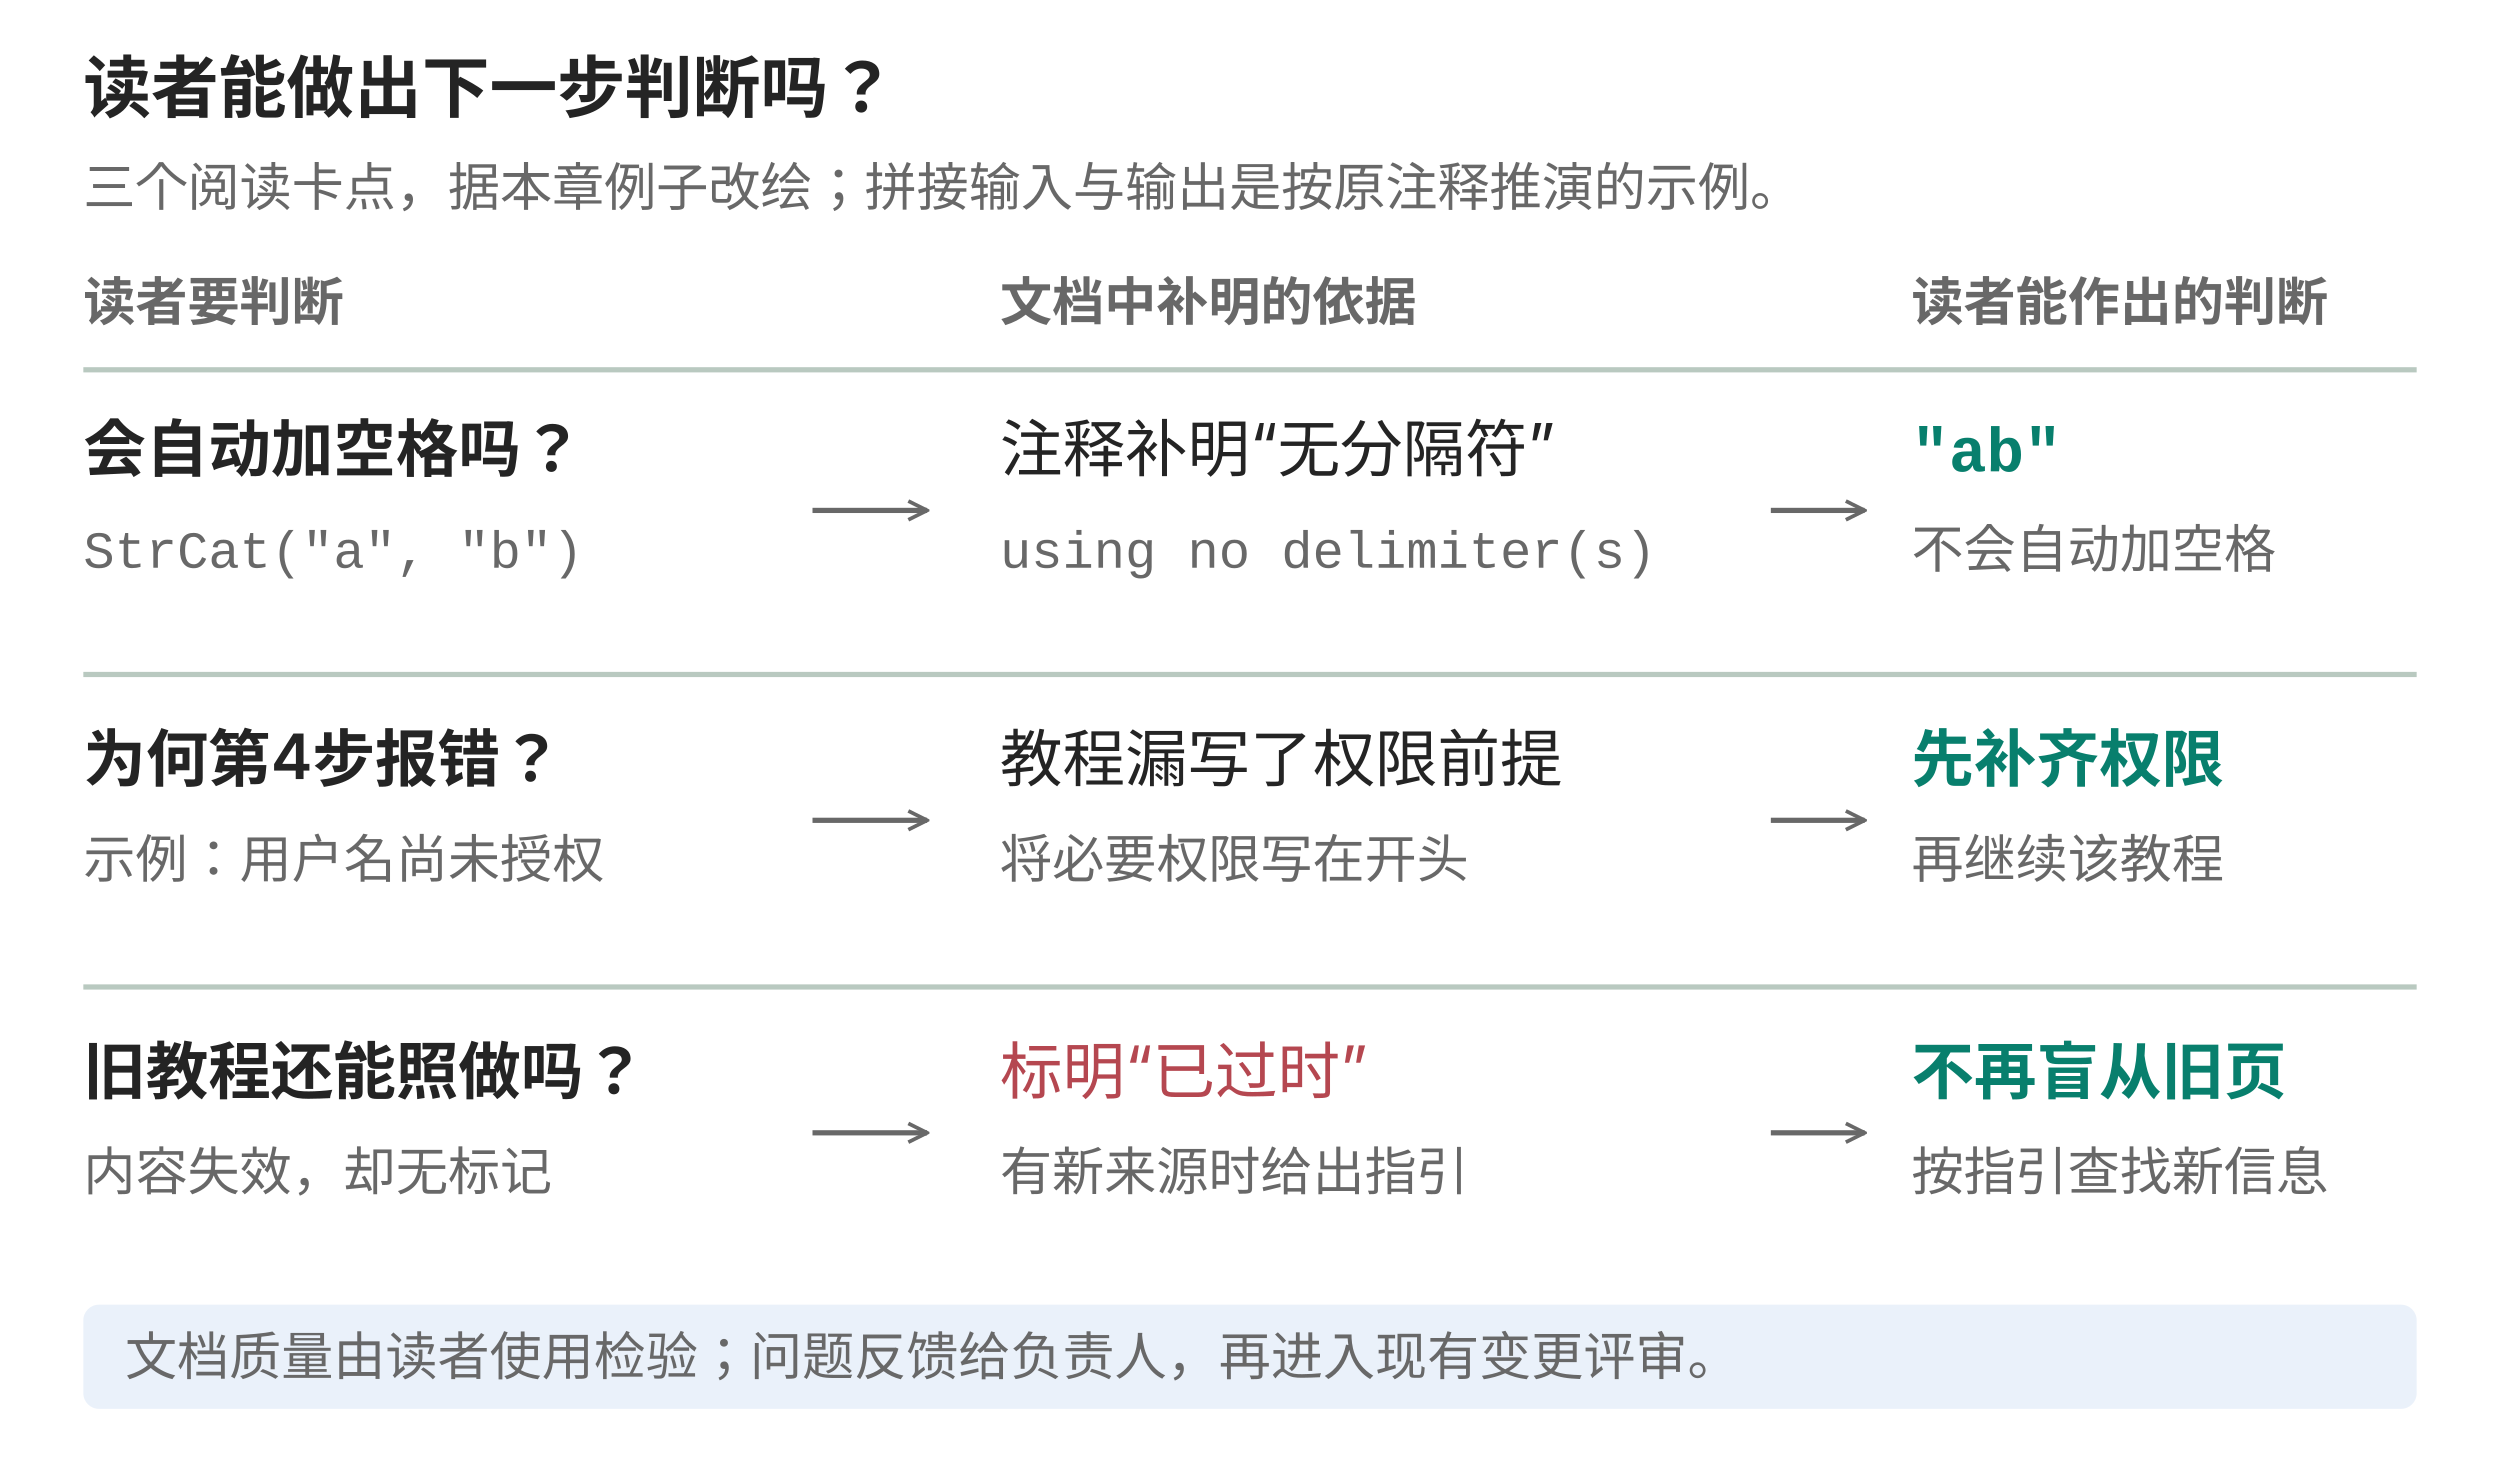
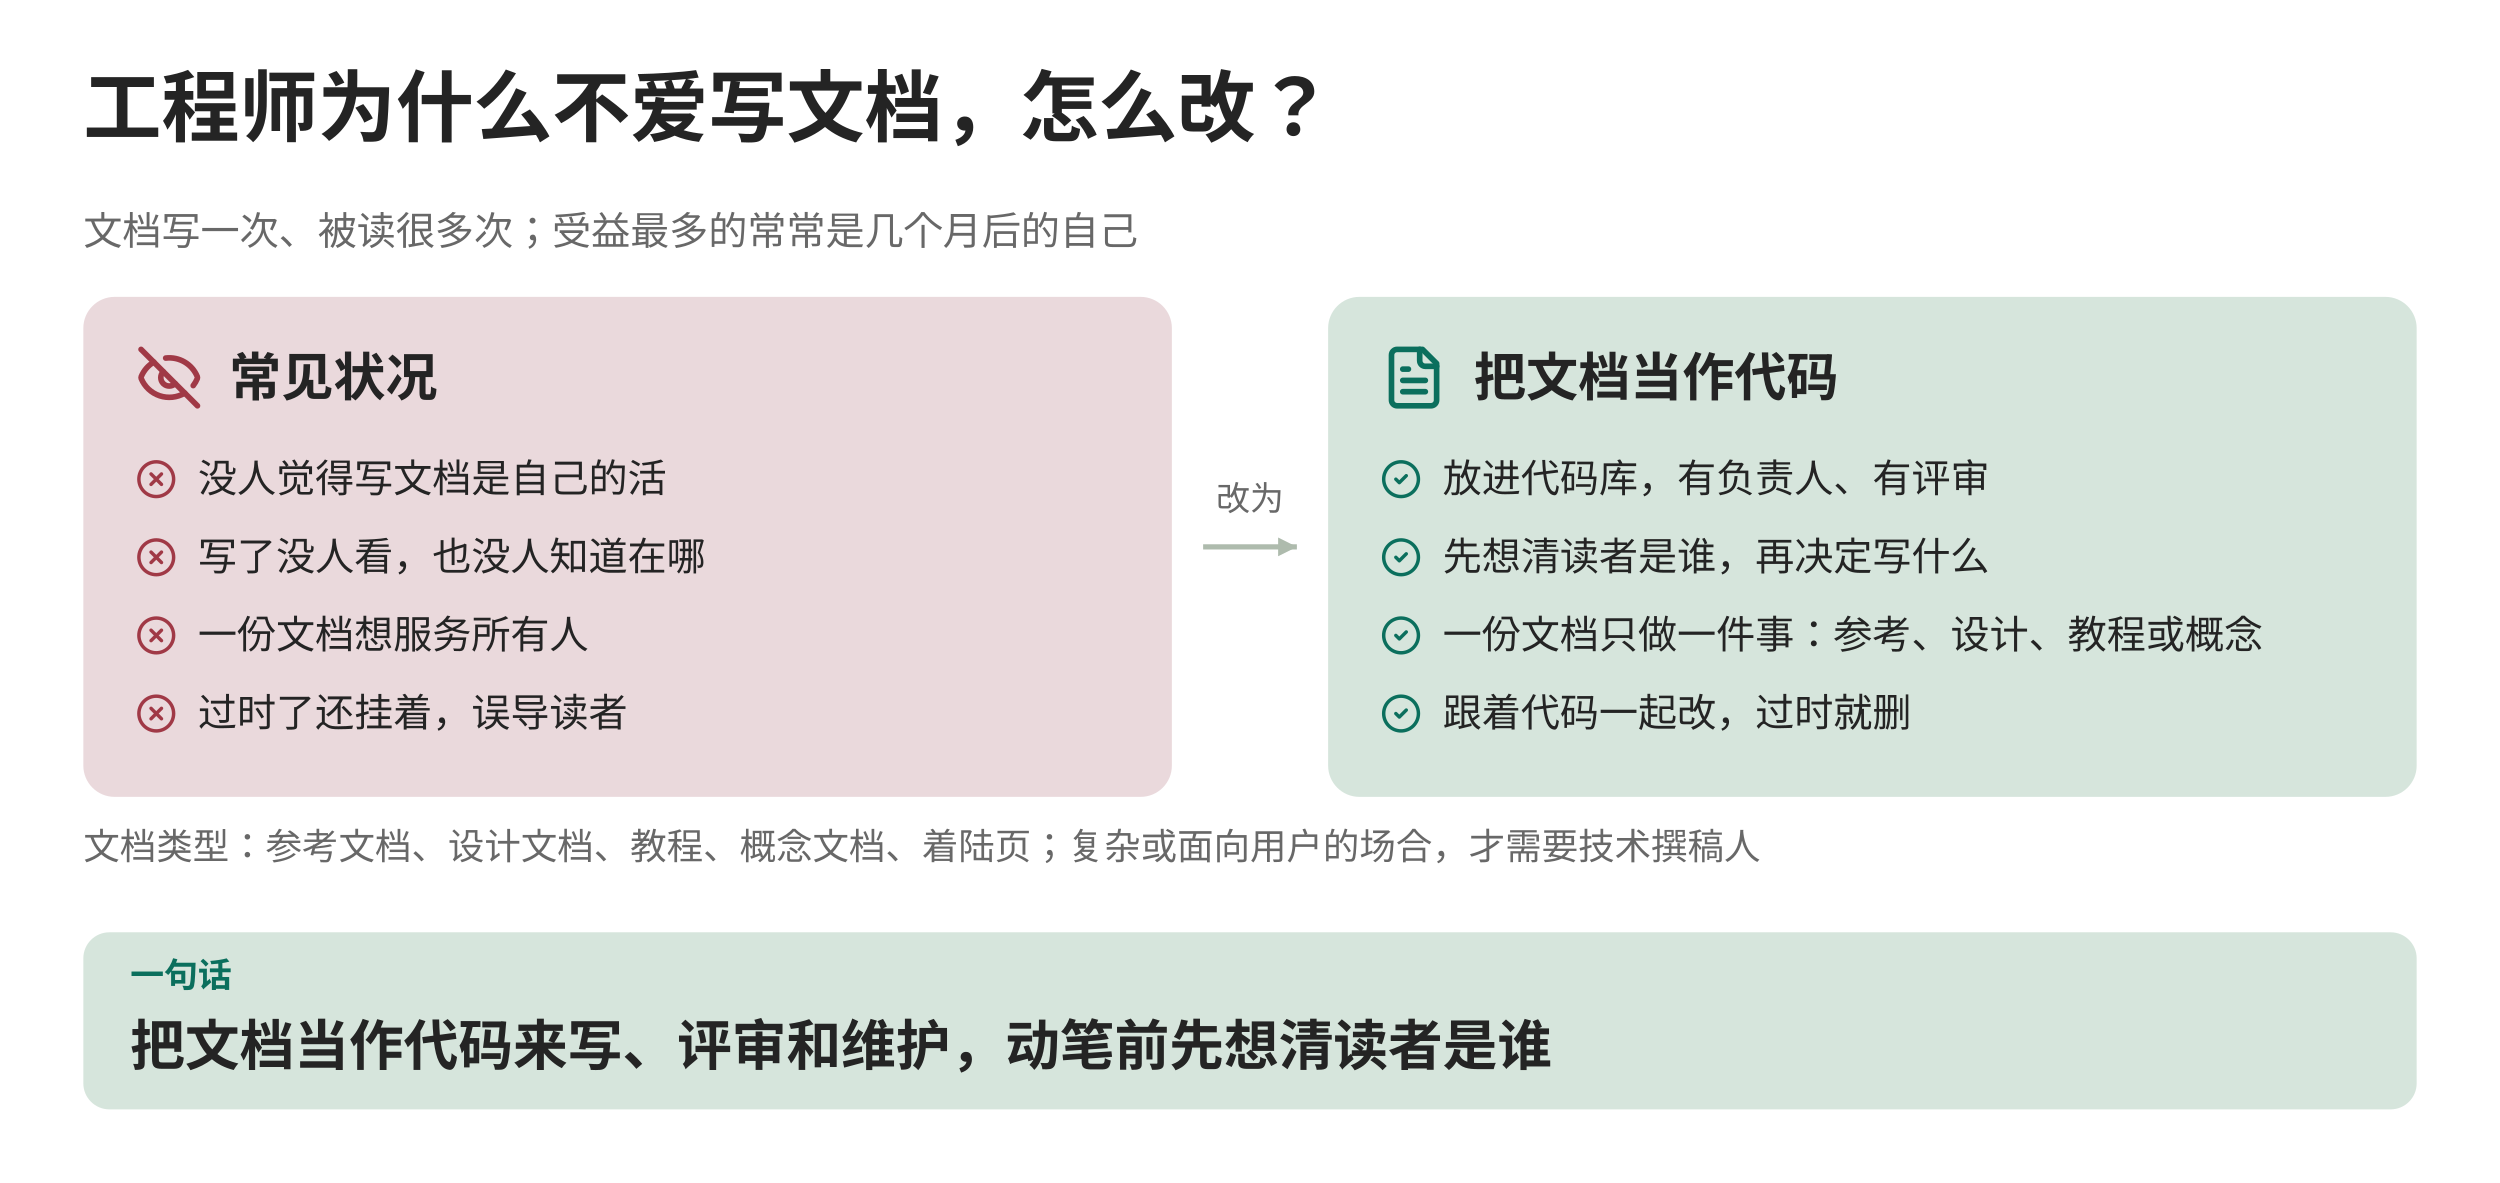
- <svg xmlns="http://www.w3.org/2000/svg" id="ch10-diagram" class="chapter-svg cg-ch10" role="img" aria-labelledby="ch10-title ch10-desc" viewBox="0 0 960 560" width="960" height="560">
+ <svg xmlns="http://www.w3.org/2000/svg" width="960" height="454" viewBox="0 0 960 454" class="chapter-svg cg-ch10" data-layout="desktop" role="img" aria-labelledby="ch10-title ch10-desc">
  <style>
- .cg-ch10#ch10-diagram text{font-family:-apple-system,BlinkMacSystemFont,"Segoe UI","PingFang SC","Microsoft YaHei",sans-serif;font-size:24px;font-weight:400;letter-spacing:0;fill:var(--diagram-ink,#242424)}
- .cg-ch10#ch10-diagram .small{font-size:20px;fill:var(--diagram-muted,#686868)}
- .cg-ch10#ch10-diagram .heading{font-size:26px;font-weight:600}
- .cg-ch10#ch10-diagram .strong{font-weight:600}
- .cg-ch10#ch10-diagram .code{font-family:"SFMono-Regular",Consolas,"Liberation Mono",monospace}
- .cg-ch10#ch10-diagram .good{fill:var(--diagram-primary,#087f6d)}
- .cg-ch10#ch10-diagram .bad{fill:var(--diagram-danger,#b54750)}
- .cg-ch10#ch10-diagram .system{fill:var(--diagram-secondary,#2f6eac)}
- </style>
+     .cg-ch10[data-layout="desktop"] text {font-family:-apple-system,BlinkMacSystemFont,'Segoe UI','PingFang SC','Microsoft YaHei',sans-serif;fill:var(--diagram-ink,#242424)}
+     .cg-ch10[data-layout="desktop"] .headline {font-size:30px;font-weight:600}
+     .cg-ch10[data-layout="desktop"] .headline-m {font-size:23px;font-weight:600}
+     .cg-ch10[data-layout="desktop"] .story-headline {font-size:26px;font-weight:600}
+     .cg-ch10[data-layout="desktop"] .story-headline-m {font-size:21px;font-weight:600}
+     .cg-ch10[data-layout="desktop"] .h22 {font-size:22px;font-weight:600}
+     .cg-ch10[data-layout="desktop"] .h20 {font-size:20px;font-weight:600}
+     .cg-ch10[data-layout="desktop"] .h19 {font-size:19px;font-weight:600}
+     .cg-ch10[data-layout="desktop"] .h18 {font-size:18px;font-weight:600}
+     .cg-ch10[data-layout="desktop"] .h16 {font-size:16px;font-weight:600}
+     .cg-ch10[data-layout="desktop"] .t15 {font-size:15px}
+     .cg-ch10[data-layout="desktop"] .t14 {font-size:14px}
+     .cg-ch10[data-layout="desktop"] .c15 {font-size:15px;fill:var(--diagram-muted,#686868)}
+     .cg-ch10[data-layout="desktop"] .c14 {font-size:14px;fill:var(--diagram-muted,#686868)}
+     .cg-ch10[data-layout="desktop"] .c13 {font-size:13px;fill:var(--diagram-muted,#686868)}
+     .cg-ch10[data-layout="desktop"] .tag {font-size:13px;font-weight:600;fill:var(--diagram-primary,#0b6f5d)}
+     .cg-ch10[data-layout="desktop"] .act {font-size:12px;font-weight:600;letter-spacing:1px}
+     .cg-ch10[data-layout="desktop"] .answer {font-size:21px;font-weight:600}
+     .cg-ch10[data-layout="desktop"] .answer-m {font-size:17px;font-weight:600}
+     .cg-ch10[data-layout="desktop"] .emph {font-size:20px;font-weight:600}
+     .cg-ch10[data-layout="desktop"] .emph-m {font-size:18px;font-weight:600}
+   </style>
+   <rect x="0" y="0" width="960" height="454" fill="var(--diagram-bg,#fff)" />
  <defs>
    <marker id="ch10-arrow" viewBox="0 0 10 10" refX="9" refY="5" markerWidth="9" markerHeight="9" orient="auto" markerUnits="userSpaceOnUse">
-       <path d="M1 1L9 5L1 9" fill="none" stroke="var(--diagram-muted,#686868)" stroke-width="1.6" />
+       <path d="M1 1L9 5L1 9Z" fill="var(--diagram-line,#aebbad)" />
    </marker>
  </defs>
-   <rect width="960" height="560" fill="var(--diagram-bg,#fff)" />
-   <text x="32" y="43" class="heading" text-anchor="start">读者能做出下一步判断吗？</text>
-   <text x="32" y="79" class="small" text-anchor="start">三个阅读卡点，据本章例子改绘；拼接输入与输出是按原注释推演的示例。</text>
-   <text x="32" y="123" class="small strong" text-anchor="start">读者要判断</text>
-   <text x="384" y="123" class="small strong" text-anchor="start">文档中补明的依据</text>
-   <text x="734" y="123" class="small strong" text-anchor="start">读者能作出的判断</text>
-   <path d="M32 142H928" fill="none" stroke="var(--diagram-line,#b9c9c0)" stroke-width="2" />
-   <path d="M32 259H928" fill="none" stroke="var(--diagram-line,#b9c9c0)" stroke-width="2" />
-   <path d="M32 379H928" fill="none" stroke="var(--diagram-line,#b9c9c0)" stroke-width="2" />
-   <text x="32" y="181" class="strong" text-anchor="start" data-bounds="32 150 278 90">会自动加空格吗？</text>
-   <text x="32" y="218" class="code small" text-anchor="start" data-bounds="32 150 278 90">StrCat("a", "b")</text>
-   <path d="M312 196H356" fill="none" stroke="var(--diagram-muted,#686868)" stroke-width="2" marker-end="url(#ch10-arrow)" data-connector="true" />
-   <text x="384" y="181" class="" text-anchor="start" data-bounds="384 150 290 90">注释补明“无分隔符”</text>
-   <text x="384" y="218" class="code small" text-anchor="start" data-bounds="384 150 290 90">using no delimiter(s)</text>
-   <path d="M680 196H716" fill="none" stroke="var(--diagram-muted,#686868)" stroke-width="2" marker-end="url(#ch10-arrow)" data-connector="true" />
-   <text x="734" y="181" class="code strong good" text-anchor="start" data-bounds="734 150 194 90">"ab"</text>
-   <text x="734" y="218" class="small" text-anchor="start" data-bounds="734 150 194 90">不会自动加空格</text>
-   <text x="32" y="300" class="strong" text-anchor="start" data-bounds="32 270 278 90">为何第4步报错？</text>
-   <text x="32" y="337" class="small" text-anchor="start" data-bounds="32 270 278 90">示例：用户名尚未授权</text>
-   <path d="M312 315H356" fill="none" stroke="var(--diagram-muted,#686868)" stroke-width="2" marker-end="url(#ch10-arrow)" data-connector="true" />
-   <text x="384" y="300" class="" text-anchor="start" data-bounds="384 270 290 90">教程漏写了权限前提</text>
-   <text x="384" y="337" class="small" text-anchor="start" data-bounds="384 270 290 90">将必要权限写在开头</text>
-   <path d="M680 315H716" fill="none" stroke="var(--diagram-muted,#686868)" stroke-width="2" marker-end="url(#ch10-arrow)" data-connector="true" />
-   <text x="734" y="300" class="strong good" text-anchor="start" data-bounds="734 270 194 90">先补齐权限</text>
-   <text x="734" y="337" class="small" text-anchor="start" data-bounds="734 270 194 90">再继续该教程</text>
-   <text x="32" y="420" class="strong" text-anchor="start" data-bounds="32 390 278 90">旧教程还能照做吗？</text>
-   <text x="32" y="457" class="small" text-anchor="start" data-bounds="32 390 278 90">内容失效，却无标记</text>
-   <path d="M312 435H356" fill="none" stroke="var(--diagram-muted,#686868)" stroke-width="2" marker-end="url(#ch10-arrow)" data-connector="true" />
-   <text x="384" y="420" class="bad" text-anchor="start" data-bounds="384 390 290 90">标明“已过时”</text>
-   <text x="384" y="457" class="small" text-anchor="start" data-bounds="384 390 290 90">有新来源时给出指引</text>
-   <path d="M680 435H716" fill="none" stroke="var(--diagram-muted,#686868)" stroke-width="2" marker-end="url(#ch10-arrow)" data-connector="true" />
-   <text x="734" y="420" class="strong good" text-anchor="start" data-bounds="734 390 194 90">不再盲从旧页</text>
-   <text x="734" y="457" class="small" text-anchor="start" data-bounds="734 390 194 90">按指引查找新信息</text>
-   <rect x="32" y="501" width="896" height="40" rx="6" fill="var(--diagram-secondary-soft,#eaf1fa)" />
-   <text x="48" y="528" class="small" text-anchor="start" data-bounds="48 505 864 32">文档质量由读者使用检验；问题反馈给负责人，再进入现有变更评审。</text>
+   <text x="32.0" y="52.0" class="headline" text-anchor="start">工程师为什么不爱写文档，怎么改？</text>
+   <text x="32.0" y="94.0" class="c15" text-anchor="start">文档写一次、被读很多次；受益最多的常常是几个月后的自己</text>
+   <rect x="32.0" y="114.0" width="418.0" height="192.0" rx="12" fill="var(--diagram-danger-soft,#ead9dc)" />
+   <g transform="translate(52.0,132.0) scale(1.083)" fill="none" stroke="var(--diagram-danger,#a03946)" stroke-width="2" stroke-linecap="round" stroke-linejoin="round">
+     <path d="M10.733 5.076a10.744 10.744 0 0 1 11.205 6.575 1 1 0 0 1 0 .696 10.747 10.747 0 0 1-1.444 2.49" />
+     <path d="M14.084 14.158a3 3 0 0 1-4.242-4.242" />
+     <path d="M17.479 17.499a10.75 10.75 0 0 1-15.417-5.151 1 1 0 0 1 0-.696 10.75 10.75 0 0 1 4.446-5.143" />
+     <path d="m2 2 20 20" />
+   </g>
+   <text x="88.0" y="152.0" class="h20" text-anchor="start">常见状况</text>
+   <g transform="translate(52.0,176.0) scale(0.667)" fill="none" stroke="var(--diagram-danger,#a03946)" stroke-width="2" stroke-linecap="round" stroke-linejoin="round">
+     <circle cx="12" cy="12" r="10" />
+     <path d="m15 9-6 6" />
+     <path d="m9 9 6 6" />
+   </g>
+   <text x="76.0" y="189.0" class="t15" text-anchor="start">没人觉得写文档是自己的活</text>
+   <g transform="translate(52.0,206.0) scale(0.667)" fill="none" stroke="var(--diagram-danger,#a03946)" stroke-width="2" stroke-linecap="round" stroke-linejoin="round">
+     <circle cx="12" cy="12" r="10" />
+     <path d="m15 9-6 6" />
+     <path d="m9 9 6 6" />
+   </g>
+   <text x="76.0" y="219.0" class="t15" text-anchor="start">写了没人看，也没人知道在哪</text>
+   <g transform="translate(52.0,236.0) scale(0.667)" fill="none" stroke="var(--diagram-danger,#a03946)" stroke-width="2" stroke-linecap="round" stroke-linejoin="round">
+     <circle cx="12" cy="12" r="10" />
+     <path d="m15 9-6 6" />
+     <path d="m9 9 6 6" />
+   </g>
+   <text x="76.0" y="249.0" class="t15" text-anchor="start">一份文档想服务所有人</text>
+   <g transform="translate(52.0,266.0) scale(0.667)" fill="none" stroke="var(--diagram-danger,#a03946)" stroke-width="2" stroke-linecap="round" stroke-linejoin="round">
+     <circle cx="12" cy="12" r="10" />
+     <path d="m15 9-6 6" />
+     <path d="m9 9 6 6" />
+   </g>
+   <text x="76.0" y="279.0" class="t15" text-anchor="start">过时了还挂着，误导读者</text>
+   <rect x="510.0" y="114.0" width="418.0" height="192.0" rx="12" fill="var(--diagram-primary-soft,#d6e5dc)" />
+   <g transform="translate(530.0,132.0) scale(1.083)" fill="none" stroke="var(--diagram-primary,#0b6f5d)" stroke-width="2" stroke-linecap="round" stroke-linejoin="round">
+     <path d="M15 2H6a2 2 0 0 0-2 2v16a2 2 0 0 0 2 2h12a2 2 0 0 0 2-2V7Z" />
+     <path d="M14 2v4a2 2 0 0 0 2 2h4" />
+     <path d="M10 9H8" />
+     <path d="M16 13H8" />
+     <path d="M16 17H8" />
+   </g>
+   <text x="566.0" y="152.0" class="h20" text-anchor="start">把文档当作代码</text>
+   <g transform="translate(530.0,176.0) scale(0.667)" fill="none" stroke="var(--diagram-primary,#0b6f5d)" stroke-width="2" stroke-linecap="round" stroke-linejoin="round">
+     <circle cx="12" cy="12" r="10" />
+     <path d="m9 12 2 2 4-4" />
+   </g>
+   <text x="554.0" y="189.0" class="t15" text-anchor="start">放进代码库，有负责人、有评审</text>
+   <g transform="translate(530.0,206.0) scale(0.667)" fill="none" stroke="var(--diagram-primary,#0b6f5d)" stroke-width="2" stroke-linecap="round" stroke-linejoin="round">
+     <circle cx="12" cy="12" r="10" />
+     <path d="m9 12 2 2 4-4" />
+   </g>
+   <text x="554.0" y="219.0" class="t15" text-anchor="start">先想清读者是谁，再决定写什么</text>
+   <g transform="translate(530.0,236.0) scale(0.667)" fill="none" stroke="var(--diagram-primary,#0b6f5d)" stroke-width="2" stroke-linecap="round" stroke-linejoin="round">
+     <circle cx="12" cy="12" r="10" />
+     <path d="m9 12 2 2 4-4" />
+   </g>
+   <text x="554.0" y="249.0" class="t15" text-anchor="start">一份文档只做一件事：参考、设计、教程或概念</text>
+   <g transform="translate(530.0,266.0) scale(0.667)" fill="none" stroke="var(--diagram-primary,#0b6f5d)" stroke-width="2" stroke-linecap="round" stroke-linejoin="round">
+     <circle cx="12" cy="12" r="10" />
+     <path d="m9 12 2 2 4-4" />
+   </g>
+   <text x="554.0" y="279.0" class="t15" text-anchor="start">跟着代码一起改，过时就删</text>
+   <path d="M462.0 210.0 L498.0 210.0" fill="none" stroke="var(--diagram-line,#aebbad)" stroke-width="2" marker-end="url(#ch10-arrow)" />
+   <text x="480.0" y="196.0" class="c13" text-anchor="middle">改为</text>
+   <text x="32.0" y="330.0" class="c14" text-anchor="start">文档类型：参考文档、设计文档、教程、概念文档、着陆页；复杂或面向用户的场合，才需要技术撰稿人</text>
+   <rect x="32.0" y="358.0" width="896.0" height="68.0" rx="10" fill="var(--diagram-primary-soft,#d6e5dc)" />
+   <text x="50.0" y="379.0" class="tag" text-anchor="start">一句话</text>
+   <text x="50.0" y="409.0" class="answer" text-anchor="start">把文档当作代码来写、评审和维护，动笔前先想清读者是谁</text>
</svg>
